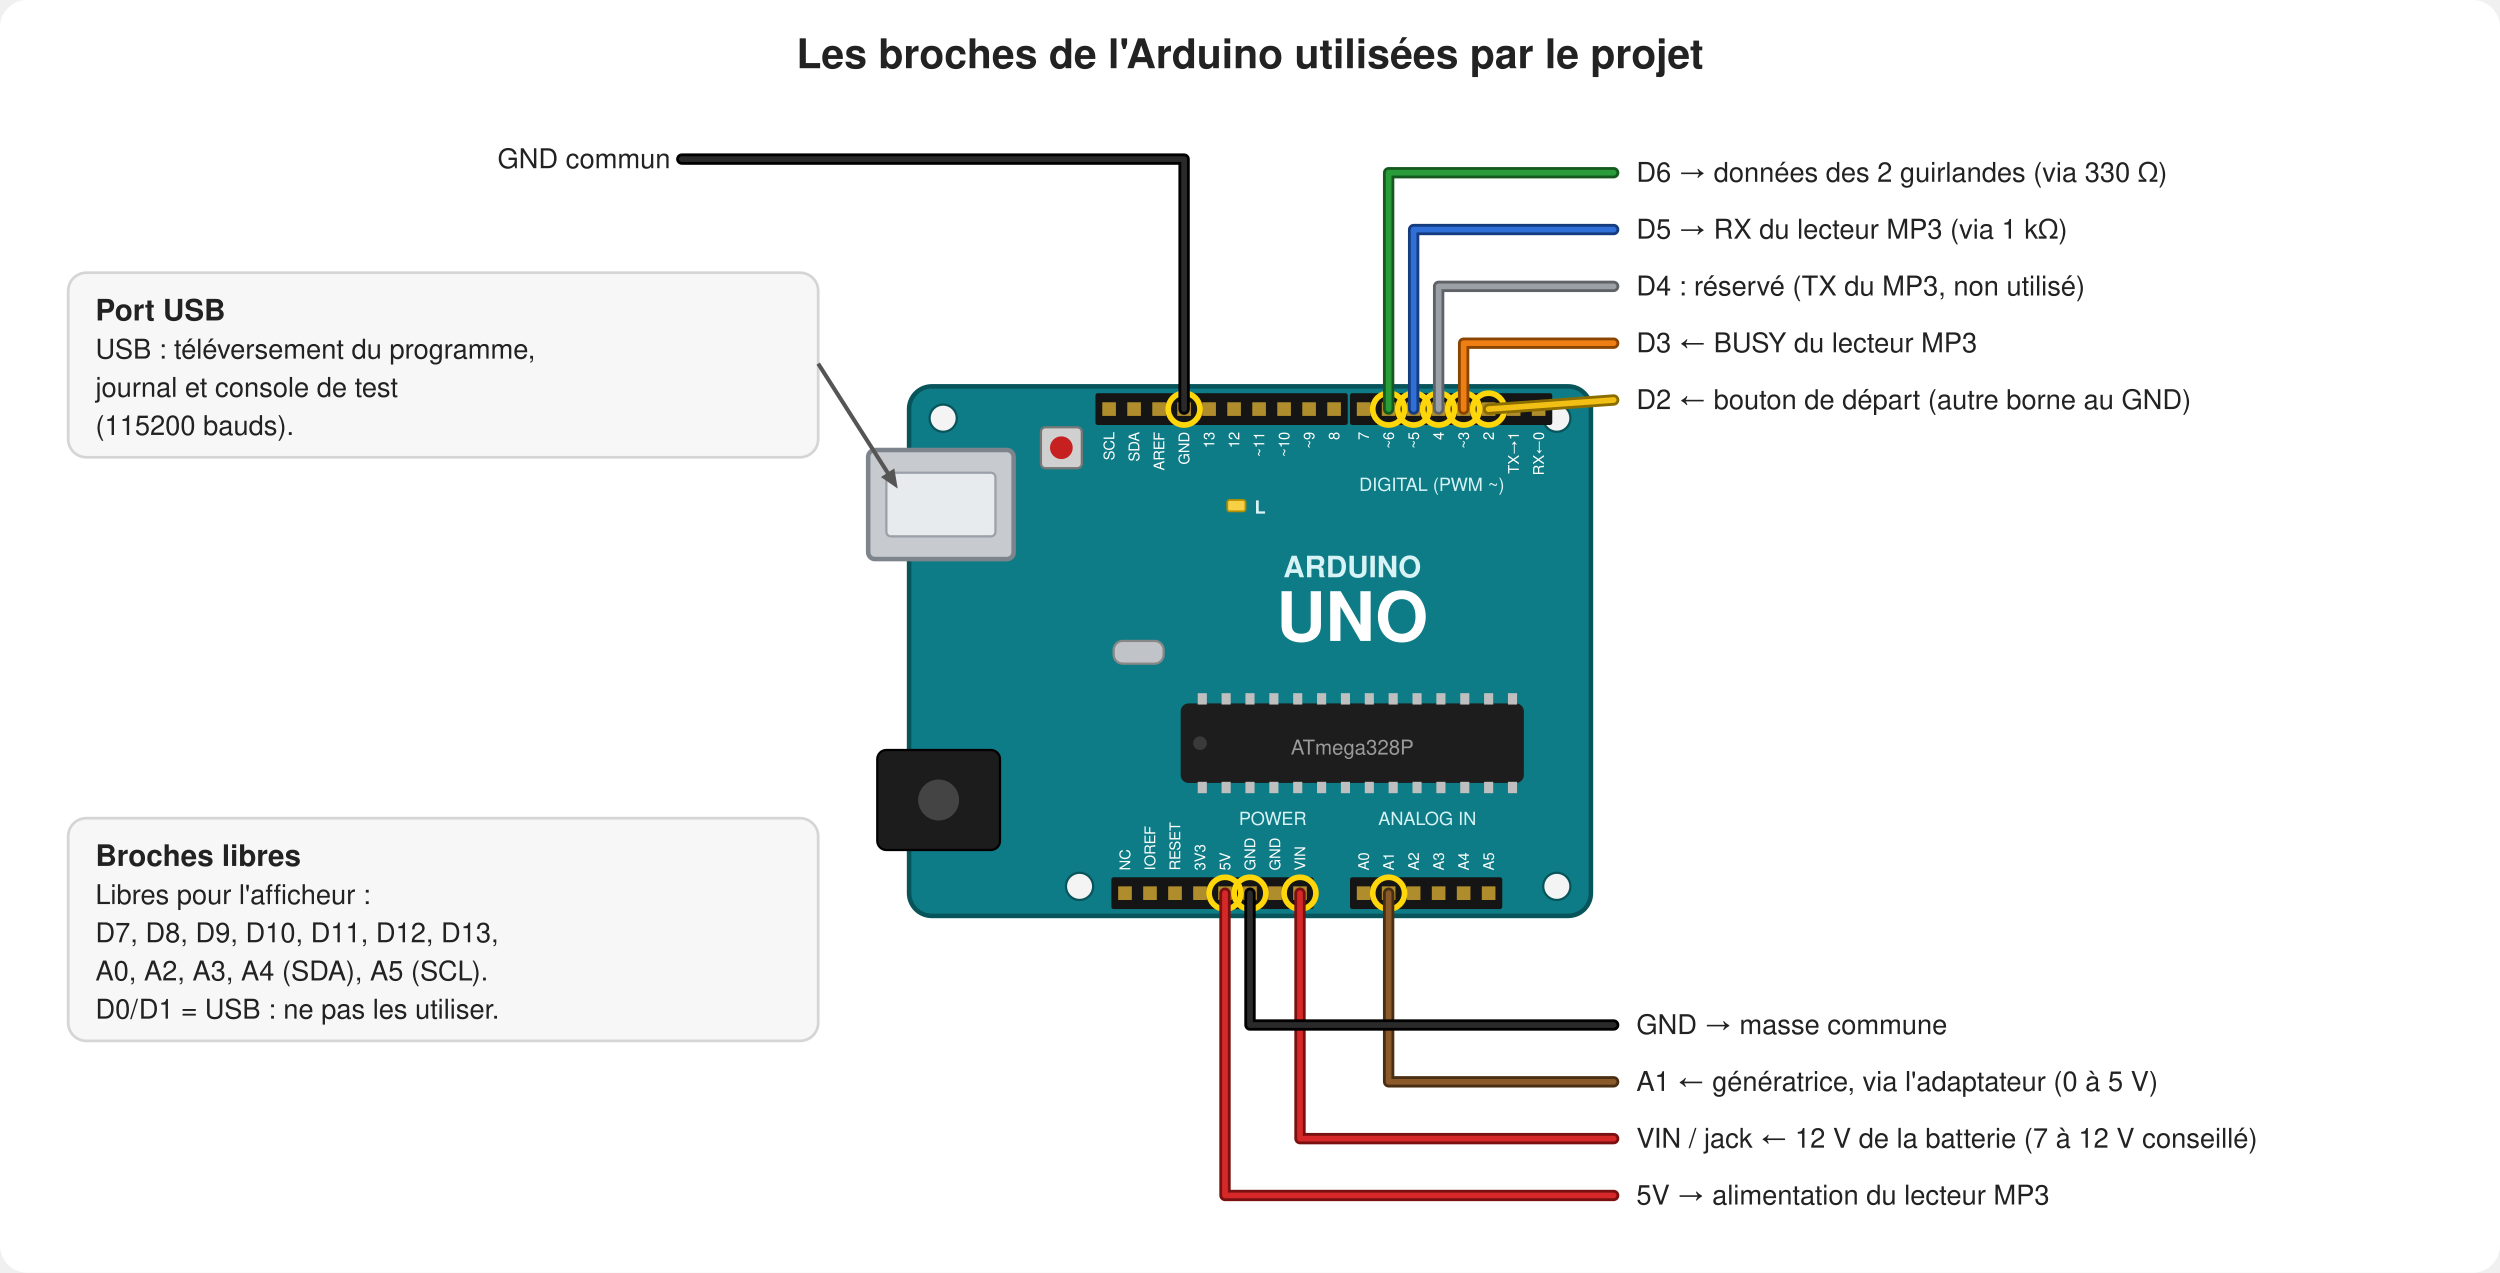
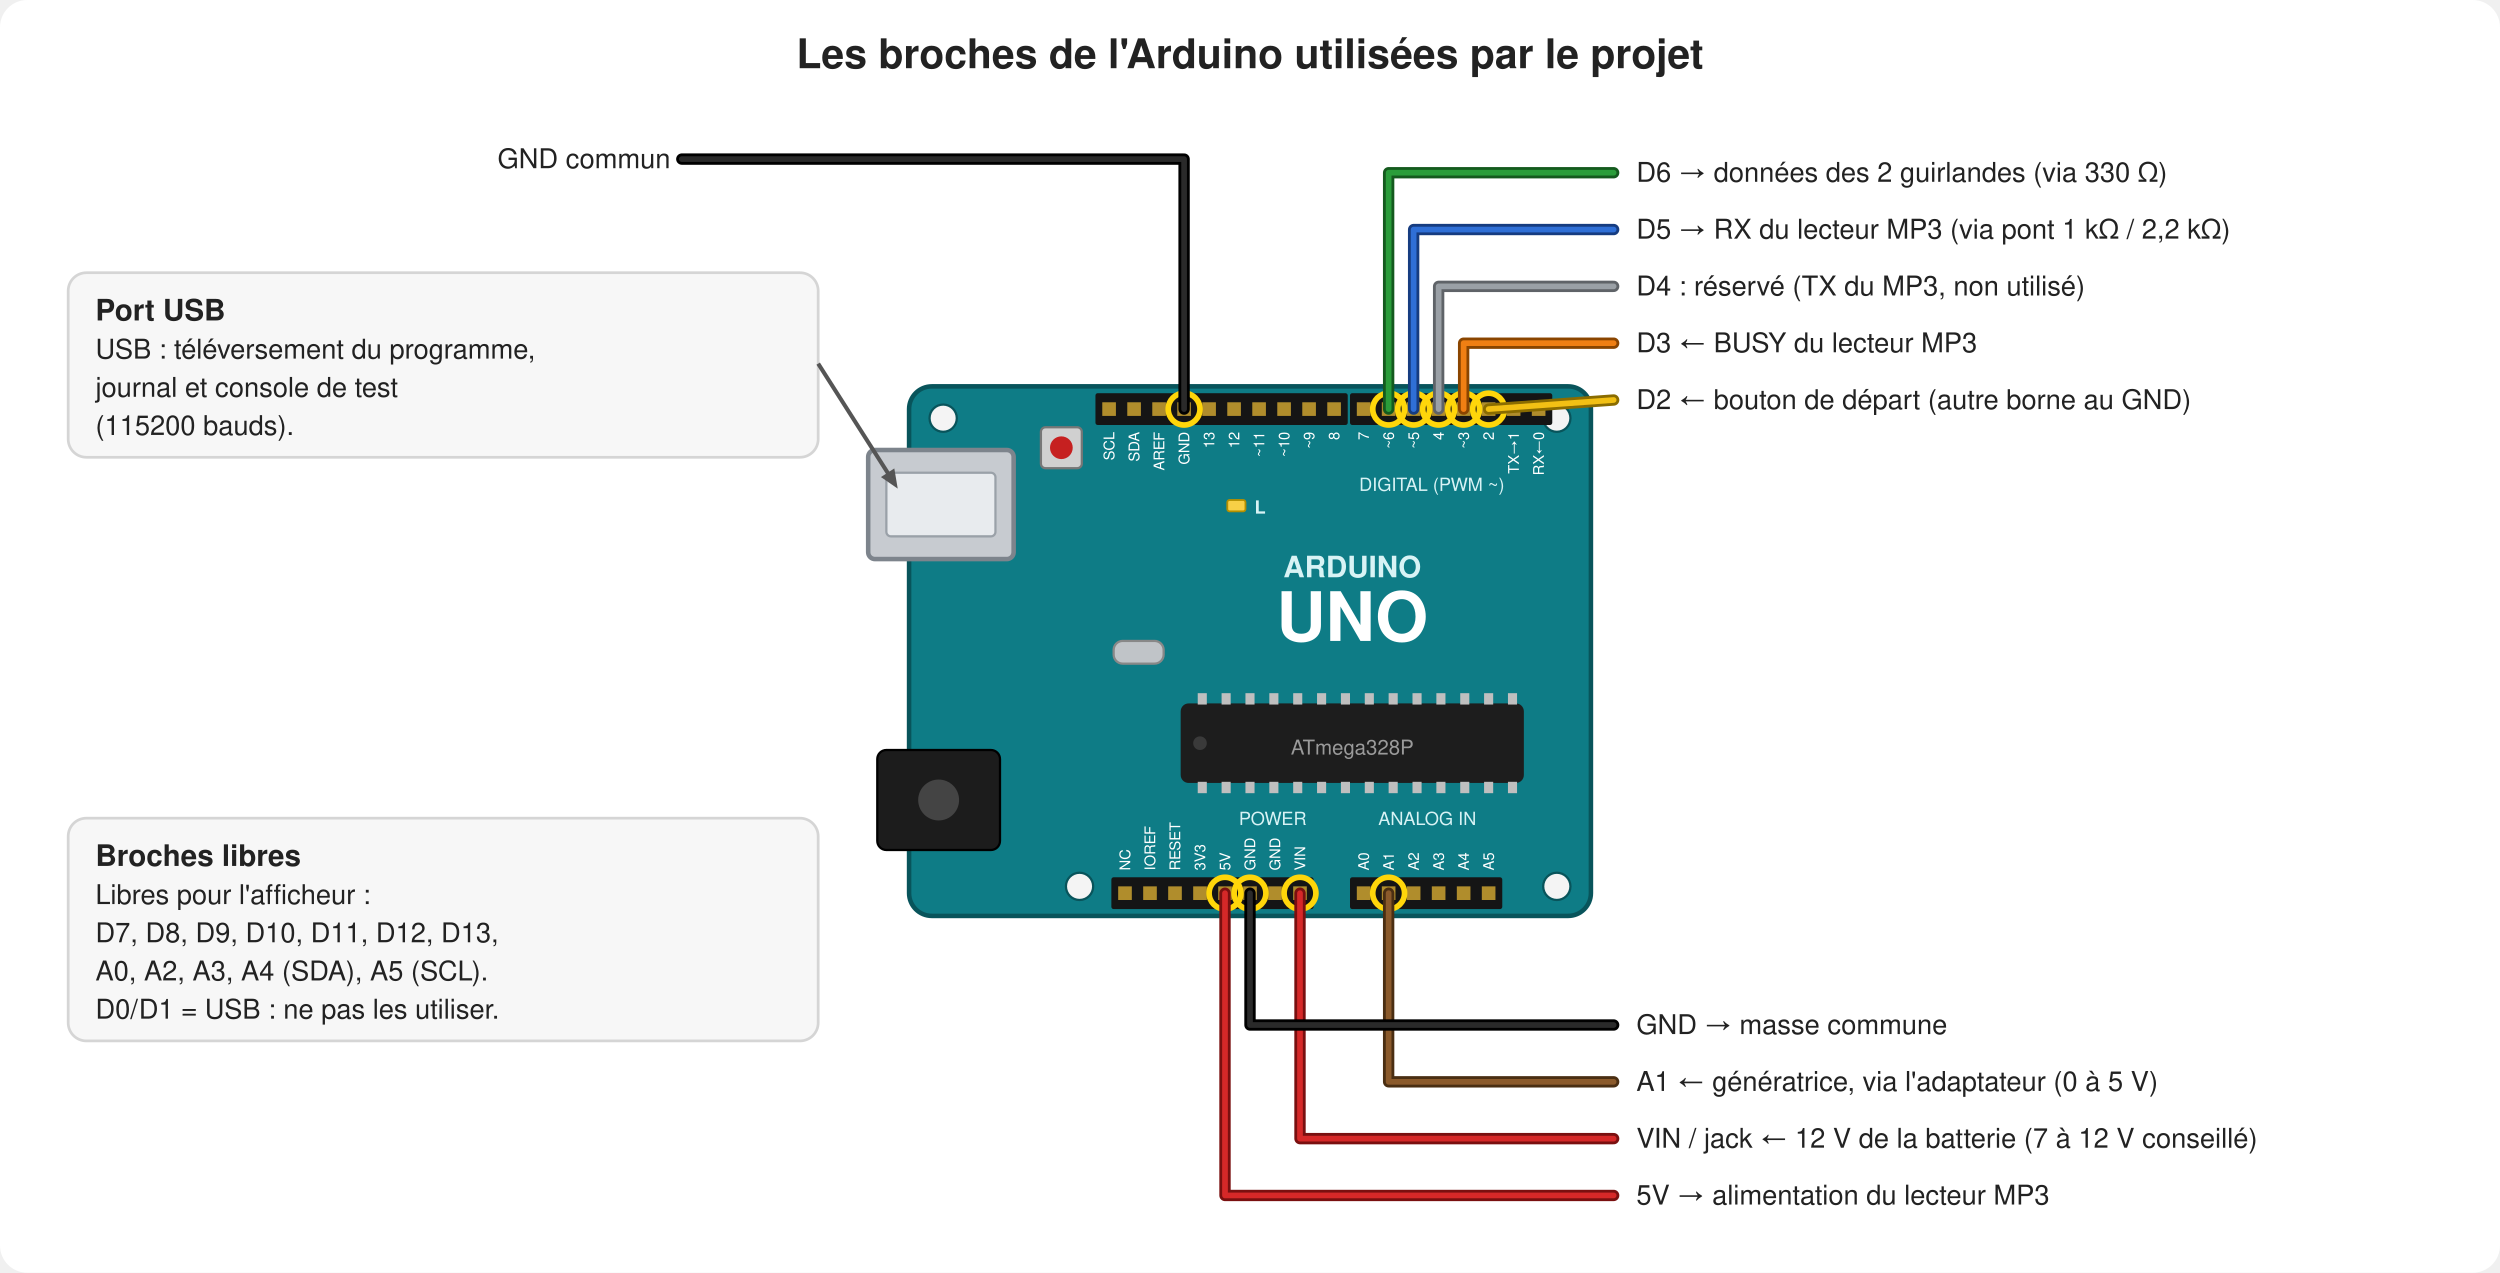
<svg xmlns="http://www.w3.org/2000/svg" viewBox="0 0 1100 560" width="1100" height="560" font-family="Helvetica, Arial, sans-serif">
  <rect width="1100" height="560" rx="12" fill="#ffffff" />
  <text x="550.0" y="30.0" font-size="18" text-anchor="middle" font-weight="bold" fill="#222222">Les broches de l'Arduino utilisées par le projet</text>
  <rect x="400.0" y="170.0" width="300.0" height="233.0" rx="10" fill="#0e7c86" stroke="#08545b" stroke-width="2" />
  <rect x="382.0" y="198.0" width="64.0" height="48.0" rx="3" fill="#c7cbd0" stroke="#7d848c" stroke-width="2" />
  <rect x="390.0" y="208.0" width="48.0" height="28.0" rx="2" fill="#e8ebee" stroke="#9aa1a8" stroke-width="1" />
  <rect x="386.0" y="330.0" width="54.0" height="44.0" rx="4" fill="#1c1c1c" stroke="#000" stroke-width="1" />
  <circle cx="413" cy="352" r="9" fill="#444" />
  <rect x="520.0" y="310.0" width="150.0" height="34.0" rx="3" fill="#1d1d1d" stroke="#1d1d1d" stroke-width="1" />
  <circle cx="528" cy="327" r="3" fill="#3a3a3a" />
  <text x="595.0" y="332.0" font-size="9" text-anchor="middle" font-weight="normal" fill="#9a9a9a">ATmega328P</text>
  <rect x="458.0" y="188.0" width="18.0" height="18.0" rx="2" fill="#d0d0d0" stroke="#777" stroke-width="1" />
  <circle cx="467" cy="197" r="5" fill="#c62020" />
  <rect x="490.0" y="282.0" width="22.0" height="10.0" rx="4" fill="#c0c4c8" stroke="#888" stroke-width="1" />
  <rect x="540.0" y="220.0" width="8.0" height="5.0" rx="1" fill="#f7d046" stroke="#b38f00" stroke-width="0.8" />
  <text x="552.0" y="226.0" font-size="8" text-anchor="start" font-weight="bold" fill="#d8f3f5">L</text>
  <rect x="527.0" y="305.0" width="4.0" height="5.0" rx="0" fill="#bfbfbf" stroke="#bfbfbf" stroke-width="0" />
  <rect x="527.0" y="344.0" width="4.0" height="5.0" rx="0" fill="#bfbfbf" stroke="#bfbfbf" stroke-width="0" />
  <rect x="537.5" y="305.0" width="4.0" height="5.0" rx="0" fill="#bfbfbf" stroke="#bfbfbf" stroke-width="0" />
  <rect x="537.5" y="344.0" width="4.0" height="5.0" rx="0" fill="#bfbfbf" stroke="#bfbfbf" stroke-width="0" />
  <rect x="548.0" y="305.0" width="4.0" height="5.0" rx="0" fill="#bfbfbf" stroke="#bfbfbf" stroke-width="0" />
  <rect x="548.0" y="344.0" width="4.0" height="5.0" rx="0" fill="#bfbfbf" stroke="#bfbfbf" stroke-width="0" />
  <rect x="558.5" y="305.0" width="4.0" height="5.0" rx="0" fill="#bfbfbf" stroke="#bfbfbf" stroke-width="0" />
  <rect x="558.5" y="344.0" width="4.0" height="5.0" rx="0" fill="#bfbfbf" stroke="#bfbfbf" stroke-width="0" />
  <rect x="569.0" y="305.0" width="4.0" height="5.0" rx="0" fill="#bfbfbf" stroke="#bfbfbf" stroke-width="0" />
  <rect x="569.0" y="344.0" width="4.0" height="5.0" rx="0" fill="#bfbfbf" stroke="#bfbfbf" stroke-width="0" />
  <rect x="579.5" y="305.0" width="4.0" height="5.0" rx="0" fill="#bfbfbf" stroke="#bfbfbf" stroke-width="0" />
  <rect x="579.5" y="344.0" width="4.0" height="5.0" rx="0" fill="#bfbfbf" stroke="#bfbfbf" stroke-width="0" />
  <rect x="590.0" y="305.0" width="4.0" height="5.0" rx="0" fill="#bfbfbf" stroke="#bfbfbf" stroke-width="0" />
  <rect x="590.0" y="344.0" width="4.0" height="5.0" rx="0" fill="#bfbfbf" stroke="#bfbfbf" stroke-width="0" />
  <rect x="600.5" y="305.0" width="4.0" height="5.0" rx="0" fill="#bfbfbf" stroke="#bfbfbf" stroke-width="0" />
  <rect x="600.5" y="344.0" width="4.0" height="5.0" rx="0" fill="#bfbfbf" stroke="#bfbfbf" stroke-width="0" />
  <rect x="611.0" y="305.0" width="4.0" height="5.0" rx="0" fill="#bfbfbf" stroke="#bfbfbf" stroke-width="0" />
  <rect x="611.0" y="344.0" width="4.0" height="5.0" rx="0" fill="#bfbfbf" stroke="#bfbfbf" stroke-width="0" />
  <rect x="621.5" y="305.0" width="4.0" height="5.0" rx="0" fill="#bfbfbf" stroke="#bfbfbf" stroke-width="0" />
  <rect x="621.5" y="344.0" width="4.0" height="5.0" rx="0" fill="#bfbfbf" stroke="#bfbfbf" stroke-width="0" />
  <rect x="632.0" y="305.0" width="4.0" height="5.0" rx="0" fill="#bfbfbf" stroke="#bfbfbf" stroke-width="0" />
  <rect x="632.0" y="344.0" width="4.0" height="5.0" rx="0" fill="#bfbfbf" stroke="#bfbfbf" stroke-width="0" />
  <rect x="642.5" y="305.0" width="4.0" height="5.0" rx="0" fill="#bfbfbf" stroke="#bfbfbf" stroke-width="0" />
  <rect x="642.5" y="344.0" width="4.0" height="5.0" rx="0" fill="#bfbfbf" stroke="#bfbfbf" stroke-width="0" />
  <rect x="653.0" y="305.0" width="4.0" height="5.0" rx="0" fill="#bfbfbf" stroke="#bfbfbf" stroke-width="0" />
  <rect x="653.0" y="344.0" width="4.0" height="5.0" rx="0" fill="#bfbfbf" stroke="#bfbfbf" stroke-width="0" />
  <rect x="663.5" y="305.0" width="4.0" height="5.0" rx="0" fill="#bfbfbf" stroke="#bfbfbf" stroke-width="0" />
  <rect x="663.5" y="344.0" width="4.0" height="5.0" rx="0" fill="#bfbfbf" stroke="#bfbfbf" stroke-width="0" />
  <circle cx="415" cy="184" r="6" fill="#f4f4f4" stroke="#08545b" />
  <circle cx="685" cy="184" r="6" fill="#f4f4f4" stroke="#08545b" />
  <circle cx="475" cy="390" r="6" fill="#f4f4f4" stroke="#08545b" />
  <circle cx="685" cy="390" r="6" fill="#f4f4f4" stroke="#08545b" />
  <text x="595.0" y="282.0" font-size="30" text-anchor="middle" font-weight="bold" fill="#ffffff">UNO</text>
  <text x="595.0" y="254.0" font-size="13" text-anchor="middle" font-weight="bold" fill="#d8f3f5">ARDUINO</text>
  <rect x="482.0" y="173.0" width="111.0" height="14.0" rx="1" fill="#151515" stroke="#151515" stroke-width="0" />
  <rect x="485.0" y="177.0" width="6.0" height="6.0" rx="0" fill="#b08d2c" stroke="#b08d2c" stroke-width="0" />
  <text x="488" y="190" font-size="6.5" fill="#ffffff" text-anchor="end" transform="rotate(-90 488 190)" dy="2.3">SCL</text>
  <rect x="496.0" y="177.0" width="6.0" height="6.0" rx="0" fill="#b08d2c" stroke="#b08d2c" stroke-width="0" />
  <text x="499" y="190" font-size="6.5" fill="#ffffff" text-anchor="end" transform="rotate(-90 499 190)" dy="2.3">SDA</text>
  <rect x="507.0" y="177.0" width="6.0" height="6.0" rx="0" fill="#b08d2c" stroke="#b08d2c" stroke-width="0" />
  <text x="510" y="190" font-size="6.5" fill="#ffffff" text-anchor="end" transform="rotate(-90 510 190)" dy="2.3">AREF</text>
  <rect x="518.0" y="177.0" width="6.0" height="6.0" rx="0" fill="#b08d2c" stroke="#b08d2c" stroke-width="0" />
  <text x="521" y="190" font-size="6.5" fill="#ffffff" text-anchor="end" transform="rotate(-90 521 190)" dy="2.3">GND</text>
  <rect x="529.0" y="177.0" width="6.0" height="6.0" rx="0" fill="#b08d2c" stroke="#b08d2c" stroke-width="0" />
  <text x="532" y="190" font-size="6.5" fill="#ffffff" text-anchor="end" transform="rotate(-90 532 190)" dy="2.3">13</text>
  <rect x="540.0" y="177.0" width="6.0" height="6.0" rx="0" fill="#b08d2c" stroke="#b08d2c" stroke-width="0" />
  <text x="543" y="190" font-size="6.5" fill="#ffffff" text-anchor="end" transform="rotate(-90 543 190)" dy="2.3">12</text>
  <rect x="551.0" y="177.0" width="6.0" height="6.0" rx="0" fill="#b08d2c" stroke="#b08d2c" stroke-width="0" />
  <text x="554" y="190" font-size="6.5" fill="#ffffff" text-anchor="end" transform="rotate(-90 554 190)" dy="2.3">~11</text>
  <rect x="562.0" y="177.0" width="6.0" height="6.0" rx="0" fill="#b08d2c" stroke="#b08d2c" stroke-width="0" />
  <text x="565" y="190" font-size="6.5" fill="#ffffff" text-anchor="end" transform="rotate(-90 565 190)" dy="2.3">~10</text>
  <rect x="573.0" y="177.0" width="6.0" height="6.0" rx="0" fill="#b08d2c" stroke="#b08d2c" stroke-width="0" />
  <text x="576" y="190" font-size="6.5" fill="#ffffff" text-anchor="end" transform="rotate(-90 576 190)" dy="2.3">~9</text>
  <rect x="584.0" y="177.0" width="6.0" height="6.0" rx="0" fill="#b08d2c" stroke="#b08d2c" stroke-width="0" />
  <text x="587" y="190" font-size="6.5" fill="#ffffff" text-anchor="end" transform="rotate(-90 587 190)" dy="2.3">8</text>
  <rect x="594.0" y="173.0" width="89.0" height="14.0" rx="1" fill="#151515" stroke="#151515" stroke-width="0" />
  <rect x="597.0" y="177.0" width="6.0" height="6.0" rx="0" fill="#b08d2c" stroke="#b08d2c" stroke-width="0" />
  <text x="600" y="190" font-size="6.5" fill="#ffffff" text-anchor="end" transform="rotate(-90 600 190)" dy="2.3">7</text>
  <rect x="608.0" y="177.0" width="6.0" height="6.0" rx="0" fill="#b08d2c" stroke="#b08d2c" stroke-width="0" />
  <text x="611" y="190" font-size="6.5" fill="#ffffff" text-anchor="end" transform="rotate(-90 611 190)" dy="2.3">~6</text>
  <rect x="619.0" y="177.0" width="6.0" height="6.0" rx="0" fill="#b08d2c" stroke="#b08d2c" stroke-width="0" />
  <text x="622" y="190" font-size="6.5" fill="#ffffff" text-anchor="end" transform="rotate(-90 622 190)" dy="2.3">~5</text>
  <rect x="630.0" y="177.0" width="6.0" height="6.0" rx="0" fill="#b08d2c" stroke="#b08d2c" stroke-width="0" />
  <text x="633" y="190" font-size="6.5" fill="#ffffff" text-anchor="end" transform="rotate(-90 633 190)" dy="2.3">4</text>
  <rect x="641.0" y="177.0" width="6.0" height="6.0" rx="0" fill="#b08d2c" stroke="#b08d2c" stroke-width="0" />
  <text x="644" y="190" font-size="6.5" fill="#ffffff" text-anchor="end" transform="rotate(-90 644 190)" dy="2.3">~3</text>
  <rect x="652.0" y="177.0" width="6.0" height="6.0" rx="0" fill="#b08d2c" stroke="#b08d2c" stroke-width="0" />
  <text x="655" y="190" font-size="6.5" fill="#ffffff" text-anchor="end" transform="rotate(-90 655 190)" dy="2.3">2</text>
  <rect x="663.0" y="177.0" width="6.0" height="6.0" rx="0" fill="#b08d2c" stroke="#b08d2c" stroke-width="0" />
  <text x="666" y="190" font-size="6.5" fill="#ffffff" text-anchor="end" transform="rotate(-90 666 190)" dy="2.3">TX→1</text>
  <rect x="674.0" y="177.0" width="6.0" height="6.0" rx="0" fill="#b08d2c" stroke="#b08d2c" stroke-width="0" />
  <text x="677" y="190" font-size="6.5" fill="#ffffff" text-anchor="end" transform="rotate(-90 677 190)" dy="2.3">RX←0</text>
  <rect x="489.0" y="386.0" width="89.0" height="14.0" rx="1" fill="#151515" stroke="#151515" stroke-width="0" />
  <rect x="492.0" y="390.0" width="6.0" height="6.0" rx="0" fill="#b08d2c" stroke="#b08d2c" stroke-width="0" />
  <text x="495" y="383" font-size="6.5" fill="#ffffff" text-anchor="start" transform="rotate(-90 495 383)" dy="2.3">NC</text>
  <rect x="503.0" y="390.0" width="6.0" height="6.0" rx="0" fill="#b08d2c" stroke="#b08d2c" stroke-width="0" />
  <text x="506" y="383" font-size="6.5" fill="#ffffff" text-anchor="start" transform="rotate(-90 506 383)" dy="2.3">IOREF</text>
  <rect x="514.0" y="390.0" width="6.0" height="6.0" rx="0" fill="#b08d2c" stroke="#b08d2c" stroke-width="0" />
  <text x="517" y="383" font-size="6.5" fill="#ffffff" text-anchor="start" transform="rotate(-90 517 383)" dy="2.3">RESET</text>
  <rect x="525.0" y="390.0" width="6.0" height="6.0" rx="0" fill="#b08d2c" stroke="#b08d2c" stroke-width="0" />
  <text x="528" y="383" font-size="6.5" fill="#ffffff" text-anchor="start" transform="rotate(-90 528 383)" dy="2.3">3V3</text>
  <rect x="536.0" y="390.0" width="6.0" height="6.0" rx="0" fill="#b08d2c" stroke="#b08d2c" stroke-width="0" />
  <text x="539" y="383" font-size="6.5" fill="#ffffff" text-anchor="start" transform="rotate(-90 539 383)" dy="2.3">5V</text>
  <rect x="547.0" y="390.0" width="6.0" height="6.0" rx="0" fill="#b08d2c" stroke="#b08d2c" stroke-width="0" />
  <text x="550" y="383" font-size="6.5" fill="#ffffff" text-anchor="start" transform="rotate(-90 550 383)" dy="2.3">GND</text>
  <rect x="558.0" y="390.0" width="6.0" height="6.0" rx="0" fill="#b08d2c" stroke="#b08d2c" stroke-width="0" />
  <text x="561" y="383" font-size="6.5" fill="#ffffff" text-anchor="start" transform="rotate(-90 561 383)" dy="2.3">GND </text>
  <rect x="569.0" y="390.0" width="6.0" height="6.0" rx="0" fill="#b08d2c" stroke="#b08d2c" stroke-width="0" />
  <text x="572" y="383" font-size="6.5" fill="#ffffff" text-anchor="start" transform="rotate(-90 572 383)" dy="2.3">VIN</text>
  <rect x="594.0" y="386.0" width="67.0" height="14.0" rx="1" fill="#151515" stroke="#151515" stroke-width="0" />
  <rect x="597.0" y="390.0" width="6.0" height="6.0" rx="0" fill="#b08d2c" stroke="#b08d2c" stroke-width="0" />
  <text x="600" y="383" font-size="6.5" fill="#ffffff" text-anchor="start" transform="rotate(-90 600 383)" dy="2.3">A0</text>
  <rect x="608.0" y="390.0" width="6.0" height="6.0" rx="0" fill="#b08d2c" stroke="#b08d2c" stroke-width="0" />
  <text x="611" y="383" font-size="6.5" fill="#ffffff" text-anchor="start" transform="rotate(-90 611 383)" dy="2.3">A1</text>
  <rect x="619.0" y="390.0" width="6.0" height="6.0" rx="0" fill="#b08d2c" stroke="#b08d2c" stroke-width="0" />
  <text x="622" y="383" font-size="6.5" fill="#ffffff" text-anchor="start" transform="rotate(-90 622 383)" dy="2.3">A2</text>
  <rect x="630.0" y="390.0" width="6.0" height="6.0" rx="0" fill="#b08d2c" stroke="#b08d2c" stroke-width="0" />
  <text x="633" y="383" font-size="6.5" fill="#ffffff" text-anchor="start" transform="rotate(-90 633 383)" dy="2.3">A3</text>
  <rect x="641.0" y="390.0" width="6.0" height="6.0" rx="0" fill="#b08d2c" stroke="#b08d2c" stroke-width="0" />
  <text x="644" y="383" font-size="6.5" fill="#ffffff" text-anchor="start" transform="rotate(-90 644 383)" dy="2.3">A4</text>
  <rect x="652.0" y="390.0" width="6.0" height="6.0" rx="0" fill="#b08d2c" stroke="#b08d2c" stroke-width="0" />
  <text x="655" y="383" font-size="6.5" fill="#ffffff" text-anchor="start" transform="rotate(-90 655 383)" dy="2.3">A5</text>
  <text x="630.0" y="216.0" font-size="8" text-anchor="middle" font-weight="normal" fill="#d8f3f5">DIGITAL (PWM ~)</text>
  <text x="560.0" y="363.0" font-size="8" text-anchor="middle" font-weight="normal" fill="#d8f3f5">POWER</text>
  <text x="628.0" y="363.0" font-size="8" text-anchor="middle" font-weight="normal" fill="#d8f3f5">ANALOG IN</text>
  <circle cx="655.0" cy="180.0" r="7" fill="none" stroke="#ffd60a" stroke-width="2.5" />
  <circle cx="644.0" cy="180.0" r="7" fill="none" stroke="#ffd60a" stroke-width="2.5" />
  <circle cx="633.0" cy="180.0" r="7" fill="none" stroke="#ffd60a" stroke-width="2.5" />
  <circle cx="622.0" cy="180.0" r="7" fill="none" stroke="#ffd60a" stroke-width="2.5" />
  <circle cx="611.0" cy="180.0" r="7" fill="none" stroke="#ffd60a" stroke-width="2.5" />
  <circle cx="611.0" cy="393.0" r="7" fill="none" stroke="#ffd60a" stroke-width="2.5" />
  <circle cx="539.0" cy="393.0" r="7" fill="none" stroke="#ffd60a" stroke-width="2.5" />
  <circle cx="550.0" cy="393.0" r="7" fill="none" stroke="#ffd60a" stroke-width="2.5" />
  <circle cx="521.0" cy="180.0" r="7" fill="none" stroke="#ffd60a" stroke-width="2.5" />
  <circle cx="572.0" cy="393.0" r="7" fill="none" stroke="#ffd60a" stroke-width="2.5" />
  <polyline points="611.0,180.0 611.0,76.0 710.0,76.0" fill="none" stroke="#145a1e" stroke-width="5.0" stroke-linejoin="round" stroke-linecap="round" />
  <polyline points="611.0,180.0 611.0,76.0 710.0,76.0" fill="none" stroke="#2a9d3a" stroke-width="2.5" stroke-linejoin="round" stroke-linecap="round" />
  <text x="720.0" y="80.0" font-size="12" text-anchor="start" font-weight="normal" fill="#222222">D6 → données des 2 guirlandes (via 330 Ω)</text>
  <polyline points="622.0,180.0 622.0,101.0 710.0,101.0" fill="none" stroke="#163c80" stroke-width="5.0" stroke-linejoin="round" stroke-linecap="round" />
  <polyline points="622.0,180.0 622.0,101.0 710.0,101.0" fill="none" stroke="#2f6fd6" stroke-width="2.5" stroke-linejoin="round" stroke-linecap="round" />
-   <text x="720.0" y="105.0" font-size="12" text-anchor="start" font-weight="normal" fill="#222222">D5 → RX du lecteur MP3 (via 1 kΩ)</text>
+   <text x="720.0" y="105.0" font-size="12" text-anchor="start" font-weight="normal" fill="#222222">D5 → RX du lecteur MP3 (via pont 1 kΩ / 2,2 kΩ)</text>
  <polyline points="633.0,180.0 633.0,126.0 710.0,126.0" fill="none" stroke="#5f6368" stroke-width="5.0" stroke-linejoin="round" stroke-linecap="round" />
  <polyline points="633.0,180.0 633.0,126.0 710.0,126.0" fill="none" stroke="#9aa0a6" stroke-width="2.5" stroke-linejoin="round" stroke-linecap="round" />
  <text x="720.0" y="130.0" font-size="12" text-anchor="start" font-weight="normal" fill="#222222">D4 : réservé (TX du MP3, non utilisé)</text>
  <polyline points="644.0,180.0 644.0,151.0 710.0,151.0" fill="none" stroke="#8a4500" stroke-width="5.0" stroke-linejoin="round" stroke-linecap="round" />
  <polyline points="644.0,180.0 644.0,151.0 710.0,151.0" fill="none" stroke="#f07f13" stroke-width="2.5" stroke-linejoin="round" stroke-linecap="round" />
  <text x="720.0" y="155.0" font-size="12" text-anchor="start" font-weight="normal" fill="#222222">D3 ← BUSY du lecteur MP3</text>
  <polyline points="655.0,180.0 655.0,180.0 710.0,176.0" fill="none" stroke="#8a6c00" stroke-width="5.0" stroke-linejoin="round" stroke-linecap="round" />
  <polyline points="655.0,180.0 655.0,180.0 710.0,176.0" fill="none" stroke="#f2c014" stroke-width="2.5" stroke-linejoin="round" stroke-linecap="round" />
  <text x="720.0" y="180.0" font-size="12" text-anchor="start" font-weight="normal" fill="#222222">D2 ← bouton de départ (autre borne au GND)</text>
  <polyline points="521.0,180.0 521.0,70.0 300.0,70.0" fill="none" stroke="#000000" stroke-width="5.0" stroke-linejoin="round" stroke-linecap="round" />
  <polyline points="521.0,180.0 521.0,70.0 300.0,70.0" fill="none" stroke="#2a2a2a" stroke-width="2.5" stroke-linejoin="round" stroke-linecap="round" />
  <text x="295.0" y="74.0" font-size="12" text-anchor="end" font-weight="normal" fill="#222222">GND commun</text>
  <polyline points="611.0,393.0 611.0,476.0 710.0,476.0" fill="none" stroke="#4a2e12" stroke-width="5.0" stroke-linejoin="round" stroke-linecap="round" />
  <polyline points="611.0,393.0 611.0,476.0 710.0,476.0" fill="none" stroke="#8b5a2b" stroke-width="2.5" stroke-linejoin="round" stroke-linecap="round" />
  <text x="720.0" y="480.0" font-size="12" text-anchor="start" font-weight="normal" fill="#222222">A1 ← génératrice, via l'adaptateur (0 à 5 V)</text>
  <polyline points="572.0,393.0 572.0,501.0 710.0,501.0" fill="none" stroke="#7a1010" stroke-width="5.0" stroke-linejoin="round" stroke-linecap="round" />
  <polyline points="572.0,393.0 572.0,501.0 710.0,501.0" fill="none" stroke="#d62828" stroke-width="2.5" stroke-linejoin="round" stroke-linecap="round" />
  <text x="720.0" y="505.0" font-size="12" text-anchor="start" font-weight="normal" fill="#222222">VIN / jack ← 12 V de la batterie (7 à 12 V conseillé)</text>
  <polyline points="539.0,393.0 539.0,526.0 710.0,526.0" fill="none" stroke="#7a1010" stroke-width="5.0" stroke-linejoin="round" stroke-linecap="round" />
  <polyline points="539.0,393.0 539.0,526.0 710.0,526.0" fill="none" stroke="#d62828" stroke-width="2.5" stroke-linejoin="round" stroke-linecap="round" />
  <text x="720.0" y="530.0" font-size="12" text-anchor="start" font-weight="normal" fill="#222222">5V → alimentation du lecteur MP3</text>
  <polyline points="550.0,393.0 550.0,451.0 710.0,451.0" fill="none" stroke="#000000" stroke-width="5.0" stroke-linejoin="round" stroke-linecap="round" />
  <polyline points="550.0,393.0 550.0,451.0 710.0,451.0" fill="none" stroke="#2a2a2a" stroke-width="2.5" stroke-linejoin="round" stroke-linecap="round" />
  <text x="720.0" y="455.0" font-size="12" text-anchor="start" font-weight="normal" fill="#222222">GND → masse commune</text>
  <rect x="30.0" y="120.0" width="330.0" height="81.2" rx="8" fill="#f7f7f7" stroke="#d5d5d5" stroke-width="1.2" />
  <text x="42.0" y="141.0" font-size="13" text-anchor="start" font-weight="bold" fill="#222222">Port USB</text>
  <text x="42.0" y="157.8" font-size="12" text-anchor="start" font-weight="normal" fill="#222222">USB : téléversement du programme,</text>
  <text x="42.0" y="174.6" font-size="12" text-anchor="start" font-weight="normal" fill="#222222">journal et console de test</text>
  <text x="42.0" y="191.4" font-size="12" text-anchor="start" font-weight="normal" fill="#222222">(115200 bauds).</text>
  <line x1="360.0" y1="160.0" x2="392.1" y2="210.4" stroke="#555555" stroke-width="1.8" />
  <path d="M395.0,215.0 L387.6,209.9 L393.5,206.1 z" fill="#555555" />
  <rect x="30.0" y="360.0" width="330.0" height="98.0" rx="8" fill="#f7f7f7" stroke="#d5d5d5" stroke-width="1.2" />
  <text x="42.0" y="381.0" font-size="13" text-anchor="start" font-weight="bold" fill="#222222">Broches libres</text>
  <text x="42.0" y="397.8" font-size="12" text-anchor="start" font-weight="normal" fill="#222222">Libres pour l'afficheur :</text>
  <text x="42.0" y="414.6" font-size="12" text-anchor="start" font-weight="normal" fill="#222222">D7, D8, D9, D10, D11, D12, D13,</text>
  <text x="42.0" y="431.4" font-size="12" text-anchor="start" font-weight="normal" fill="#222222">A0, A2, A3, A4 (SDA), A5 (SCL).</text>
  <text x="42.0" y="448.2" font-size="12" text-anchor="start" font-weight="normal" fill="#222222">D0/D1 = USB : ne pas les utiliser.</text>
</svg>
